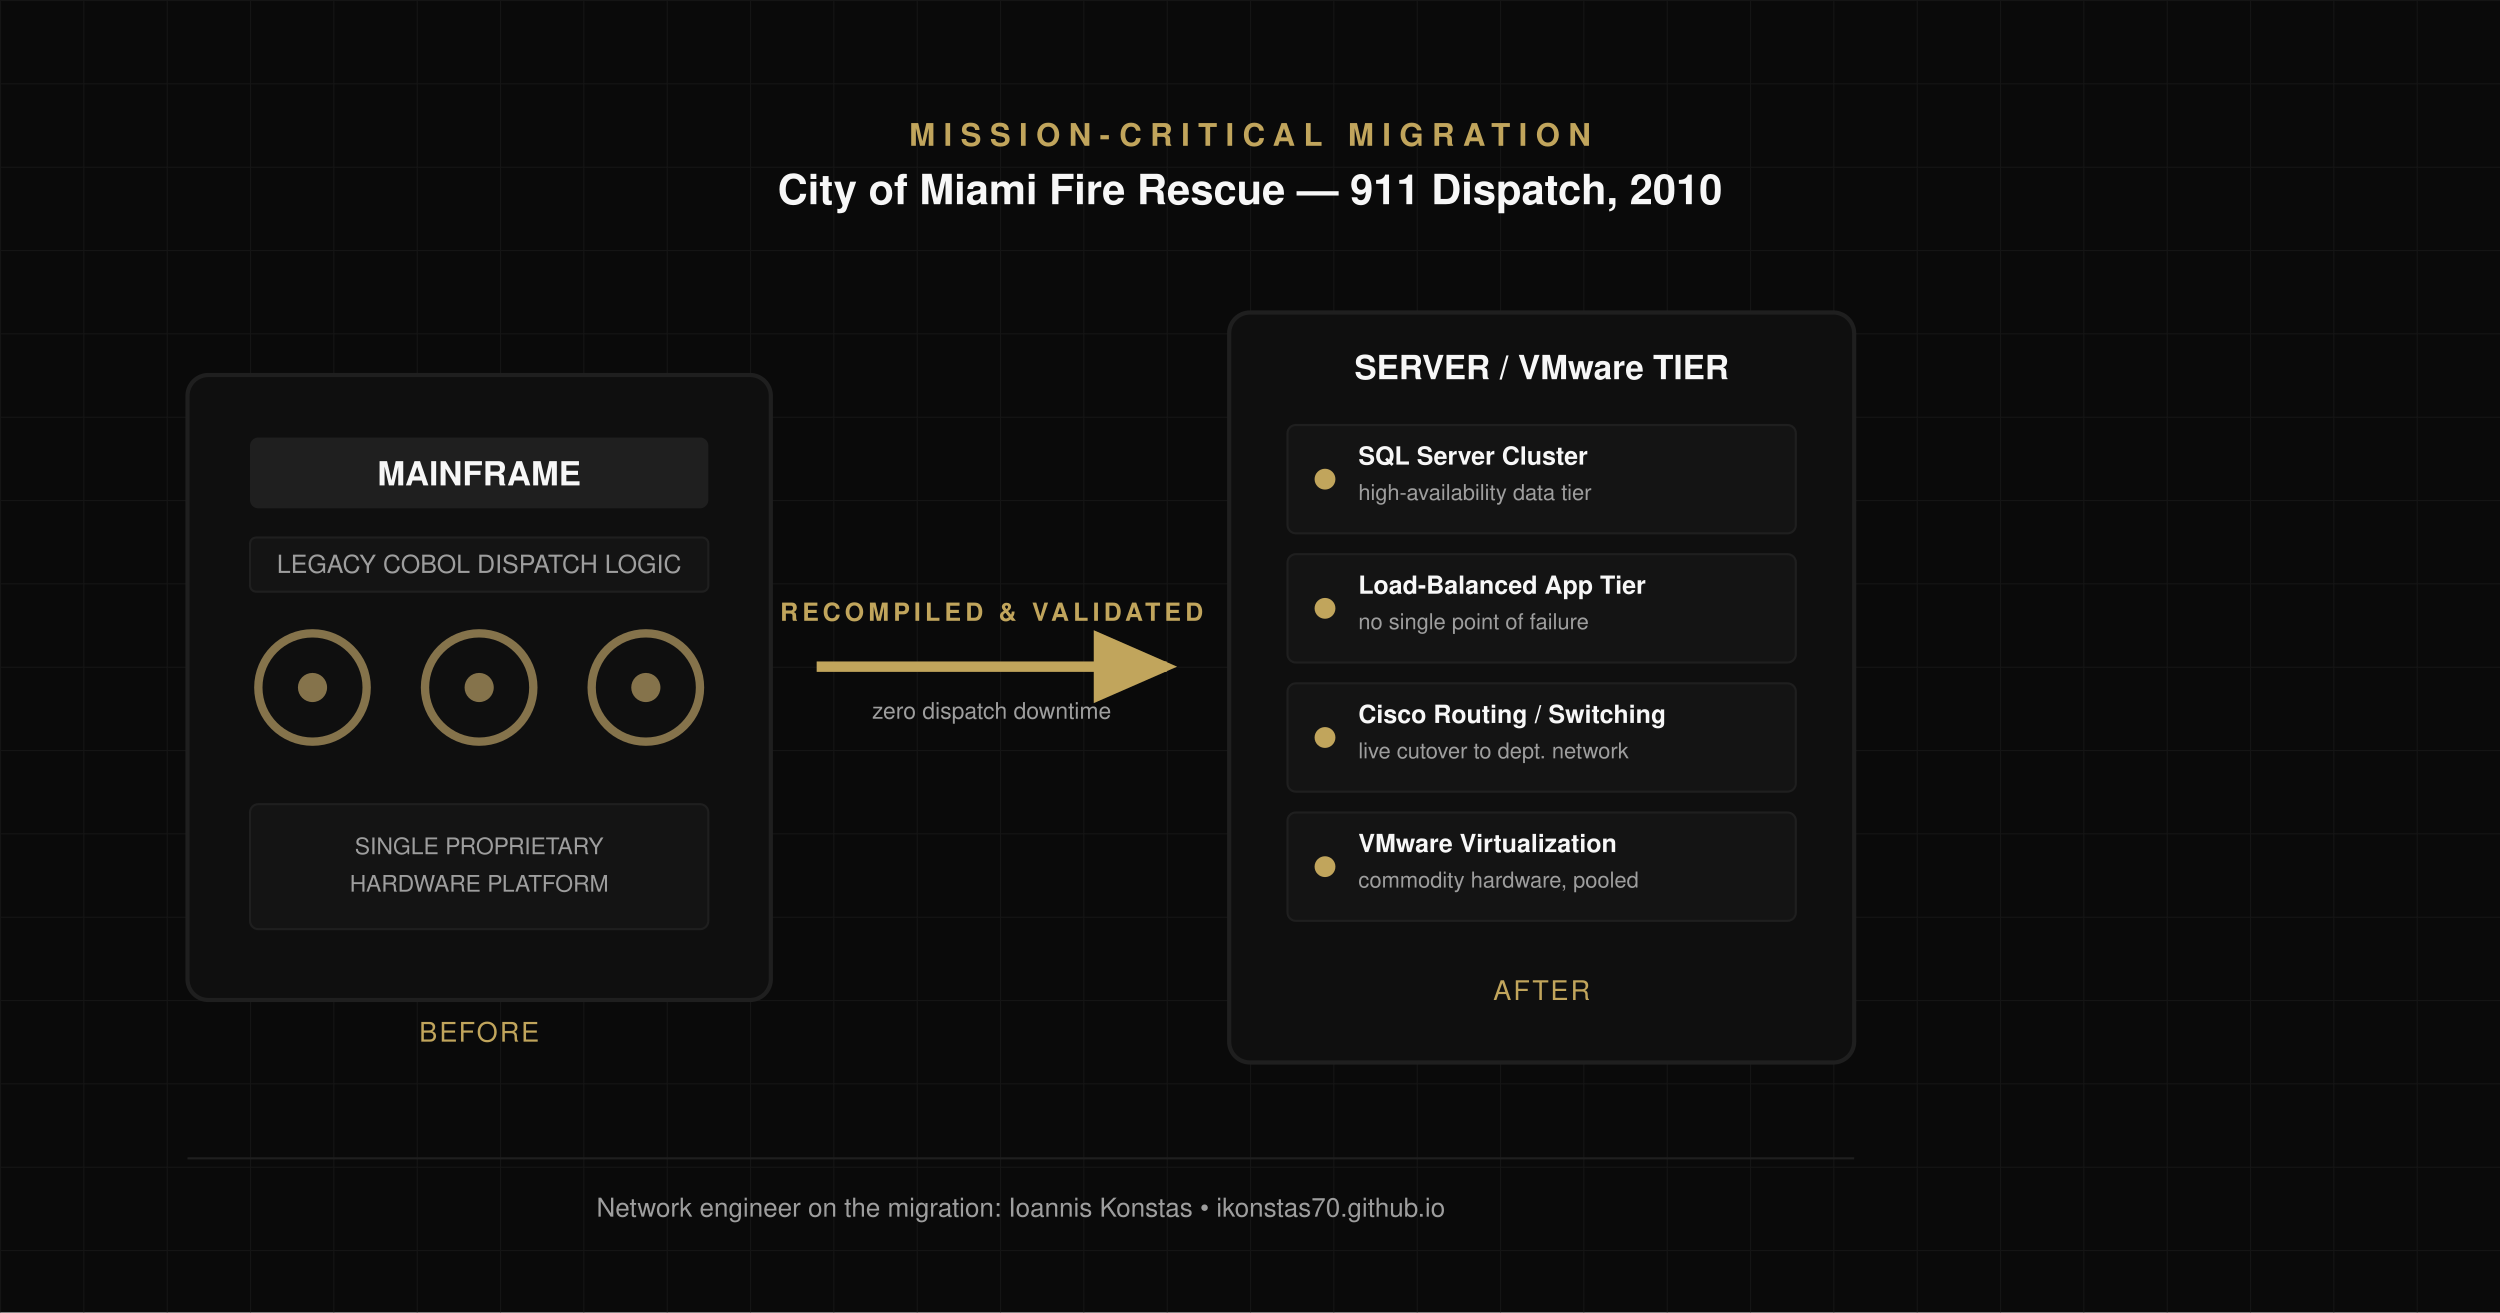
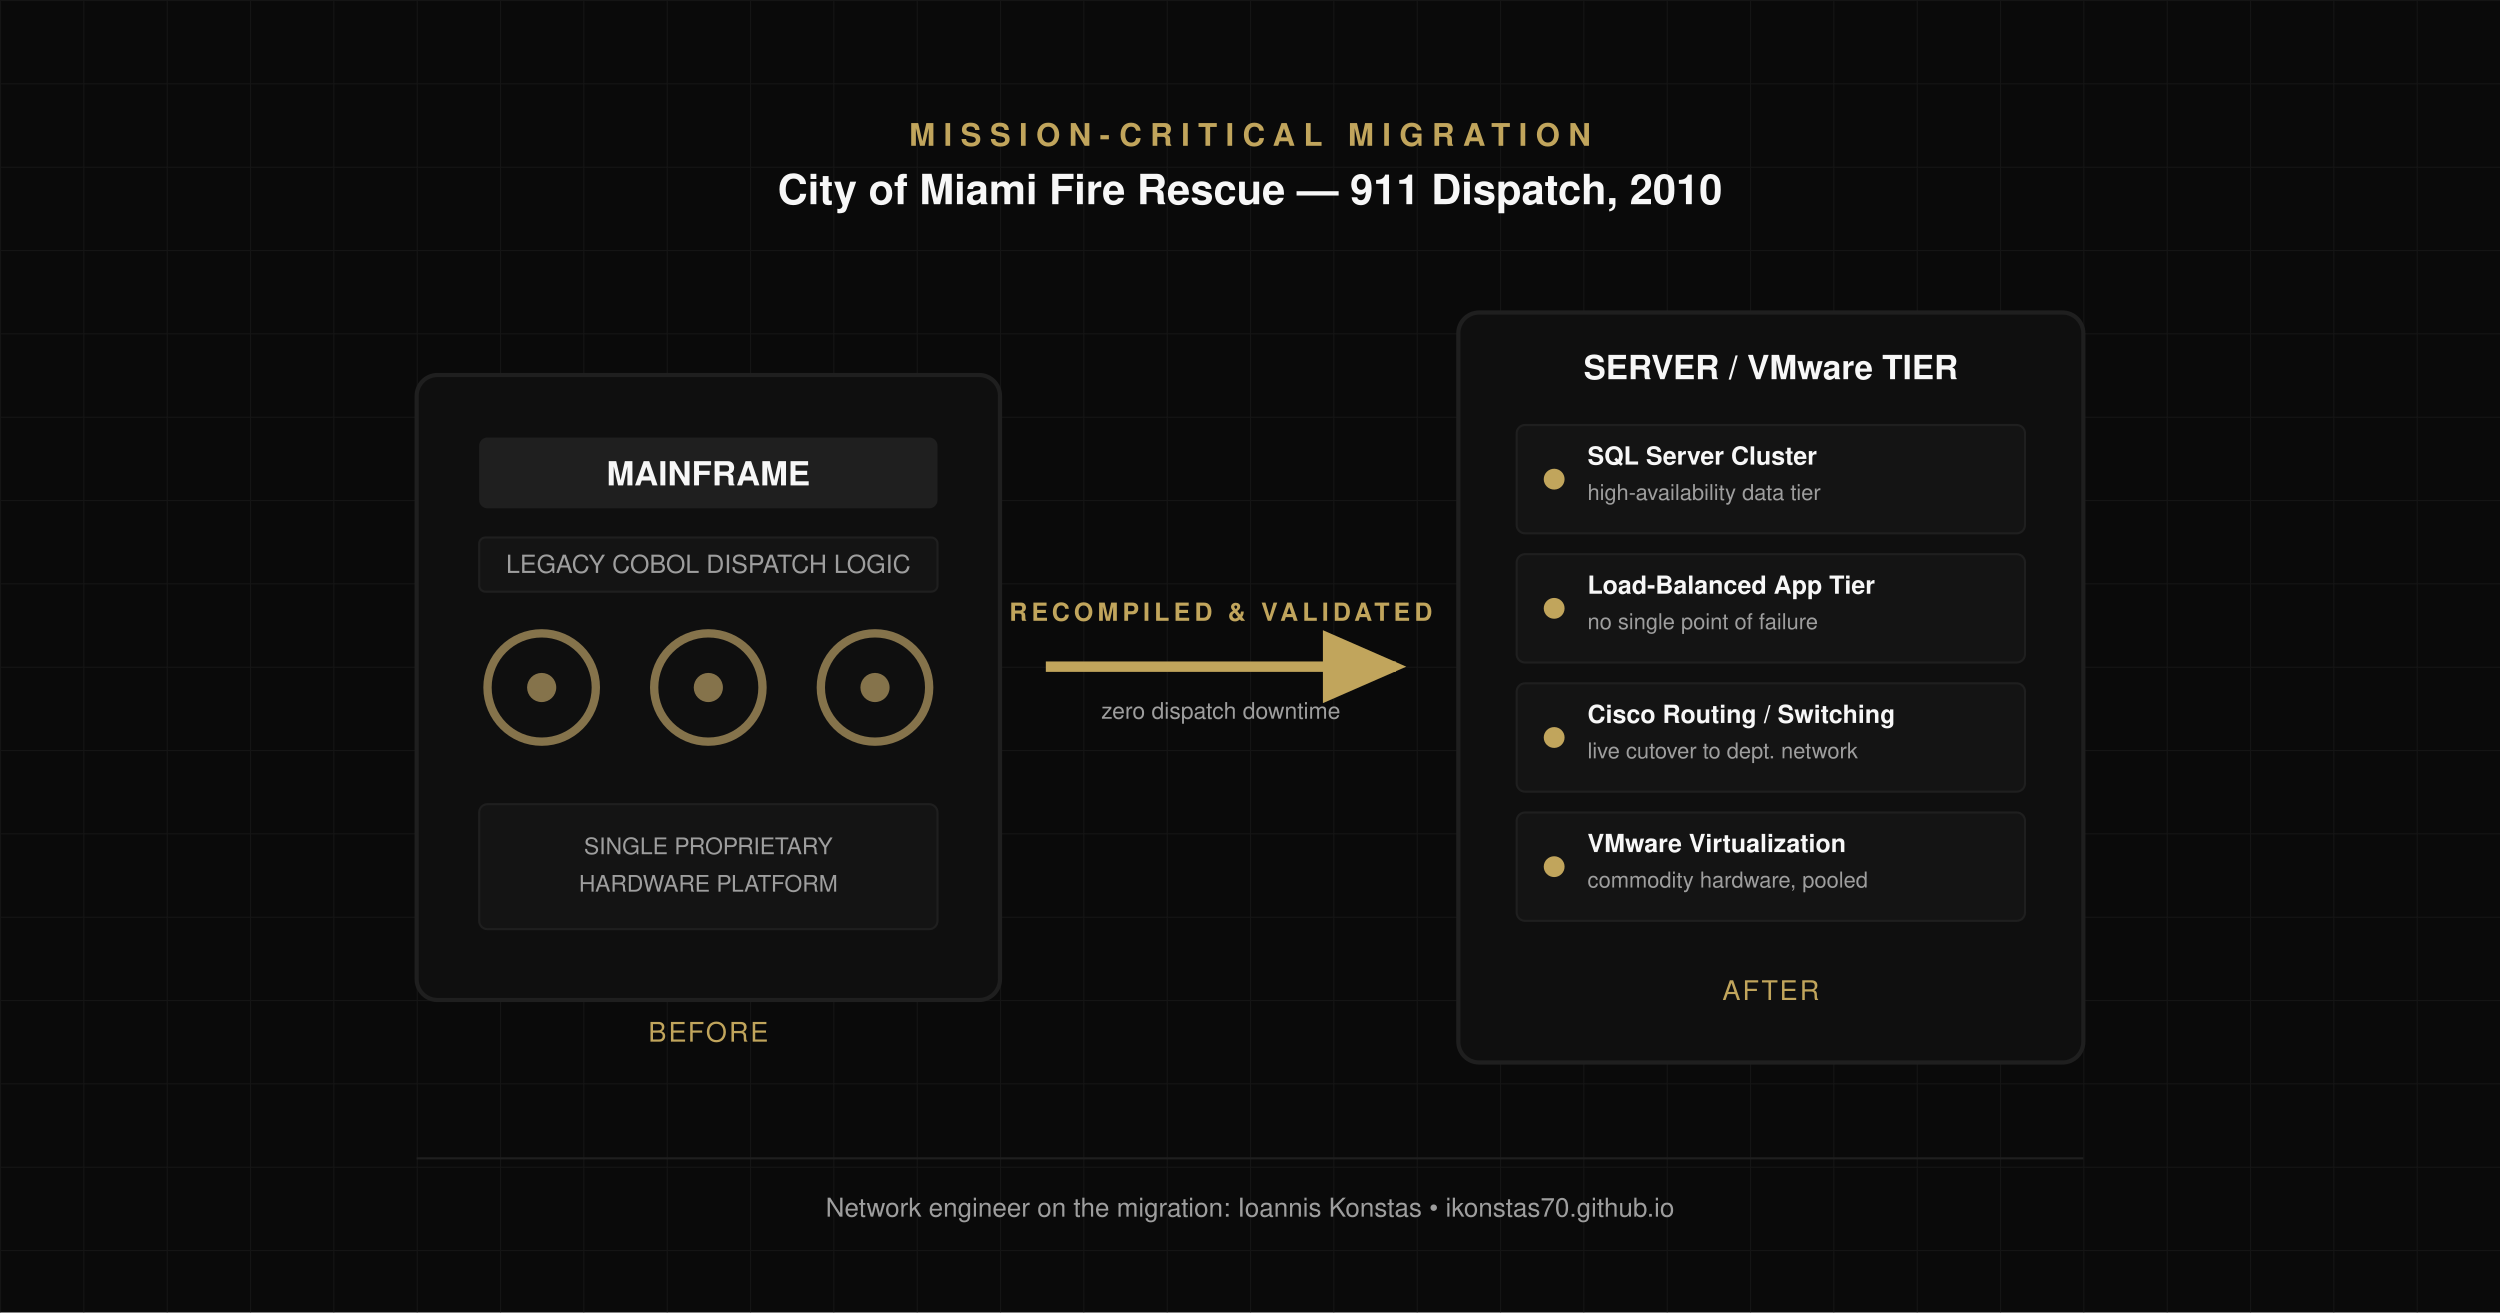
<svg xmlns="http://www.w3.org/2000/svg" viewBox="0 0 1200 630" role="img" aria-labelledby="dtitle ddesc">
  <defs>
    <pattern id="grid" width="40" height="40" patternUnits="userSpaceOnUse">
      <path d="M 40 0 L 0 0 0 40" fill="none" stroke="#1f1f1f" stroke-width="1" />
    </pattern>
    <linearGradient id="arrowGrad" x1="0" y1="0" x2="1" y2="0">
      <stop offset="0" stop-color="#85734b" />
      <stop offset="1" stop-color="#c1a55c" />
    </linearGradient>
    <marker id="arrowhead" markerWidth="10" markerHeight="10" refX="7" refY="3.5" orient="auto">
      <polygon points="0 0, 8 3.5, 0 7" fill="#c1a55c" />
    </marker>
  </defs>
  <rect x="0" y="0" width="1200" height="630" fill="#0a0a0a" />
  <rect x="0" y="0" width="1200" height="630" fill="url(#grid)" opacity="0.5" />
  <text x="600" y="70" text-anchor="middle" font-family="Helvetica, Arial, sans-serif" font-size="15" letter-spacing="4" fill="#c1a55c" font-weight="bold">MISSION-CRITICAL MIGRATION</text>
  <text x="600" y="98" text-anchor="middle" font-family="Helvetica, Arial, sans-serif" font-size="20" fill="#f7f7f7" font-weight="bold">City of Miami Fire Rescue — 911 Dispatch, 2010</text>
  <g>
-     <rect x="90" y="180" width="280" height="300" rx="10" fill="#0f0f0f" stroke="#1f1f1f" stroke-width="2" />
-     <rect x="120" y="210" width="220" height="34" rx="4" fill="#1f1f1f" />
-     <text x="230" y="233" text-anchor="middle" font-family="Helvetica, Arial, sans-serif" font-size="16" fill="#f7f7f7" font-weight="bold">MAINFRAME</text>
-     <rect x="120" y="258" width="220" height="26" rx="3" fill="#141414" stroke="#1f1f1f" />
-     <text x="230" y="275" text-anchor="middle" font-family="Helvetica, Arial, sans-serif" font-size="12" fill="#9e9e9e">LEGACY COBOL DISPATCH LOGIC</text>
-     <circle cx="150" cy="330" r="26" fill="none" stroke="#85734b" stroke-width="4" />
-     <circle cx="150" cy="330" r="7" fill="#85734b" />
-     <circle cx="230" cy="330" r="26" fill="none" stroke="#85734b" stroke-width="4" />
-     <circle cx="230" cy="330" r="7" fill="#85734b" />
-     <circle cx="310" cy="330" r="26" fill="none" stroke="#85734b" stroke-width="4" />
-     <circle cx="310" cy="330" r="7" fill="#85734b" />
-     <rect x="120" y="386" width="220" height="60" rx="4" fill="#141414" stroke="#1f1f1f" />
-     <text x="230" y="410" text-anchor="middle" font-family="Helvetica, Arial, sans-serif" font-size="11" fill="#9e9e9e">SINGLE PROPRIETARY</text>
-     <text x="230" y="428" text-anchor="middle" font-family="Helvetica, Arial, sans-serif" font-size="11" fill="#9e9e9e">HARDWARE PLATFORM</text>
-     <text x="230" y="500" text-anchor="middle" font-family="Helvetica, Arial, sans-serif" font-size="13" fill="#c1a55c" letter-spacing="1">BEFORE</text>
+     <rect x="200" y="180" width="280" height="300" rx="10" fill="#0f0f0f" stroke="#1f1f1f" stroke-width="2" />
+     <rect x="230" y="210" width="220" height="34" rx="4" fill="#1f1f1f" />
+     <text x="340" y="233" text-anchor="middle" font-family="Helvetica, Arial, sans-serif" font-size="16" fill="#f7f7f7" font-weight="bold">MAINFRAME</text>
+     <rect x="230" y="258" width="220" height="26" rx="3" fill="#141414" stroke="#1f1f1f" />
+     <text x="340" y="275" text-anchor="middle" font-family="Helvetica, Arial, sans-serif" font-size="12" fill="#9e9e9e">LEGACY COBOL DISPATCH LOGIC</text>
+     <circle cx="260" cy="330" r="26" fill="none" stroke="#85734b" stroke-width="4" />
+     <circle cx="260" cy="330" r="7" fill="#85734b" />
+     <circle cx="340" cy="330" r="26" fill="none" stroke="#85734b" stroke-width="4" />
+     <circle cx="340" cy="330" r="7" fill="#85734b" />
+     <circle cx="420" cy="330" r="26" fill="none" stroke="#85734b" stroke-width="4" />
+     <circle cx="420" cy="330" r="7" fill="#85734b" />
+     <rect x="230" y="386" width="220" height="60" rx="4" fill="#141414" stroke="#1f1f1f" />
+     <text x="340" y="410" text-anchor="middle" font-family="Helvetica, Arial, sans-serif" font-size="11" fill="#9e9e9e">SINGLE PROPRIETARY</text>
+     <text x="340" y="428" text-anchor="middle" font-family="Helvetica, Arial, sans-serif" font-size="11" fill="#9e9e9e">HARDWARE PLATFORM</text>
+     <text x="340" y="500" text-anchor="middle" font-family="Helvetica, Arial, sans-serif" font-size="13" fill="#c1a55c" letter-spacing="1">BEFORE</text>
  </g>
-   <line x1="392" y1="320" x2="560" y2="320" stroke="#c1a55c" stroke-width="5" marker-end="url(#arrowhead)" />
-   <text x="476" y="298" text-anchor="middle" font-family="Helvetica, Arial, sans-serif" font-size="12" letter-spacing="2" fill="#c1a55c" font-weight="bold">RECOMPILED &amp; VALIDATED</text>
-   <text x="476" y="345" text-anchor="middle" font-family="Helvetica, Arial, sans-serif" font-size="11" fill="#9e9e9e">zero dispatch downtime</text>
+   <line x1="502" y1="320" x2="670" y2="320" stroke="#c1a55c" stroke-width="5" marker-end="url(#arrowhead)" />
+   <text x="586" y="298" text-anchor="middle" font-family="Helvetica, Arial, sans-serif" font-size="12" letter-spacing="2" fill="#c1a55c" font-weight="bold">RECOMPILED &amp; VALIDATED</text>
+   <text x="586" y="345" text-anchor="middle" font-family="Helvetica, Arial, sans-serif" font-size="11" fill="#9e9e9e">zero dispatch downtime</text>
  <g>
-     <rect x="590" y="150" width="300" height="360" rx="10" fill="#0f0f0f" stroke="#1f1f1f" stroke-width="2" />
-     <text x="740" y="182" text-anchor="middle" font-family="Helvetica, Arial, sans-serif" font-size="16" fill="#f7f7f7" font-weight="bold">SERVER / VMware TIER</text>
-     <rect x="618" y="204" width="244" height="52" rx="4" fill="#141414" stroke="#1f1f1f" />
-     <circle cx="636" cy="230" r="5" fill="#c1a55c" />
-     <text x="652" y="223" font-family="Helvetica, Arial, sans-serif" font-size="12" fill="#f7f7f7" font-weight="bold">SQL Server Cluster</text>
-     <text x="652" y="240" font-family="Helvetica, Arial, sans-serif" font-size="10.5" fill="#9e9e9e">high-availability data tier</text>
-     <rect x="618" y="266" width="244" height="52" rx="4" fill="#141414" stroke="#1f1f1f" />
-     <circle cx="636" cy="292" r="5" fill="#c1a55c" />
-     <text x="652" y="285" font-family="Helvetica, Arial, sans-serif" font-size="12" fill="#f7f7f7" font-weight="bold">Load-Balanced App Tier</text>
-     <text x="652" y="302" font-family="Helvetica, Arial, sans-serif" font-size="10.5" fill="#9e9e9e">no single point of failure</text>
-     <rect x="618" y="328" width="244" height="52" rx="4" fill="#141414" stroke="#1f1f1f" />
-     <circle cx="636" cy="354" r="5" fill="#c1a55c" />
-     <text x="652" y="347" font-family="Helvetica, Arial, sans-serif" font-size="12" fill="#f7f7f7" font-weight="bold">Cisco Routing / Switching</text>
-     <text x="652" y="364" font-family="Helvetica, Arial, sans-serif" font-size="10.5" fill="#9e9e9e">live cutover to dept. network</text>
-     <rect x="618" y="390" width="244" height="52" rx="4" fill="#141414" stroke="#1f1f1f" />
-     <circle cx="636" cy="416" r="5" fill="#c1a55c" />
-     <text x="652" y="409" font-family="Helvetica, Arial, sans-serif" font-size="12" fill="#f7f7f7" font-weight="bold">VMware Virtualization</text>
-     <text x="652" y="426" font-family="Helvetica, Arial, sans-serif" font-size="10.5" fill="#9e9e9e">commodity hardware, pooled</text>
-     <text x="740" y="480" text-anchor="middle" font-family="Helvetica, Arial, sans-serif" font-size="13" fill="#c1a55c" letter-spacing="1">AFTER</text>
+     <rect x="700" y="150" width="300" height="360" rx="10" fill="#0f0f0f" stroke="#1f1f1f" stroke-width="2" />
+     <text x="850" y="182" text-anchor="middle" font-family="Helvetica, Arial, sans-serif" font-size="16" fill="#f7f7f7" font-weight="bold">SERVER / VMware TIER</text>
+     <rect x="728" y="204" width="244" height="52" rx="4" fill="#141414" stroke="#1f1f1f" />
+     <circle cx="746" cy="230" r="5" fill="#c1a55c" />
+     <text x="762" y="223" font-family="Helvetica, Arial, sans-serif" font-size="12" fill="#f7f7f7" font-weight="bold">SQL Server Cluster</text>
+     <text x="762" y="240" font-family="Helvetica, Arial, sans-serif" font-size="10.5" fill="#9e9e9e">high-availability data tier</text>
+     <rect x="728" y="266" width="244" height="52" rx="4" fill="#141414" stroke="#1f1f1f" />
+     <circle cx="746" cy="292" r="5" fill="#c1a55c" />
+     <text x="762" y="285" font-family="Helvetica, Arial, sans-serif" font-size="12" fill="#f7f7f7" font-weight="bold">Load-Balanced App Tier</text>
+     <text x="762" y="302" font-family="Helvetica, Arial, sans-serif" font-size="10.5" fill="#9e9e9e">no single point of failure</text>
+     <rect x="728" y="328" width="244" height="52" rx="4" fill="#141414" stroke="#1f1f1f" />
+     <circle cx="746" cy="354" r="5" fill="#c1a55c" />
+     <text x="762" y="347" font-family="Helvetica, Arial, sans-serif" font-size="12" fill="#f7f7f7" font-weight="bold">Cisco Routing / Switching</text>
+     <text x="762" y="364" font-family="Helvetica, Arial, sans-serif" font-size="10.5" fill="#9e9e9e">live cutover to dept. network</text>
+     <rect x="728" y="390" width="244" height="52" rx="4" fill="#141414" stroke="#1f1f1f" />
+     <circle cx="746" cy="416" r="5" fill="#c1a55c" />
+     <text x="762" y="409" font-family="Helvetica, Arial, sans-serif" font-size="12" fill="#f7f7f7" font-weight="bold">VMware Virtualization</text>
+     <text x="762" y="426" font-family="Helvetica, Arial, sans-serif" font-size="10.5" fill="#9e9e9e">commodity hardware, pooled</text>
+     <text x="850" y="480" text-anchor="middle" font-family="Helvetica, Arial, sans-serif" font-size="13" fill="#c1a55c" letter-spacing="1">AFTER</text>
  </g>
-   <line x1="90" y1="556" x2="890" y2="556" stroke="#1f1f1f" stroke-width="1" />
-   <text x="490" y="584" text-anchor="middle" font-family="Helvetica, Arial, sans-serif" font-size="12.5" fill="#9e9e9e">Network engineer on the migration: Ioannis Konstas • ikonstas70.github.io</text>
+   <line x1="200" y1="556" x2="1000" y2="556" stroke="#1f1f1f" stroke-width="1" />
+   <text x="600" y="584" text-anchor="middle" font-family="Helvetica, Arial, sans-serif" font-size="12.5" fill="#9e9e9e">Network engineer on the migration: Ioannis Konstas • ikonstas70.github.io</text>
</svg>
